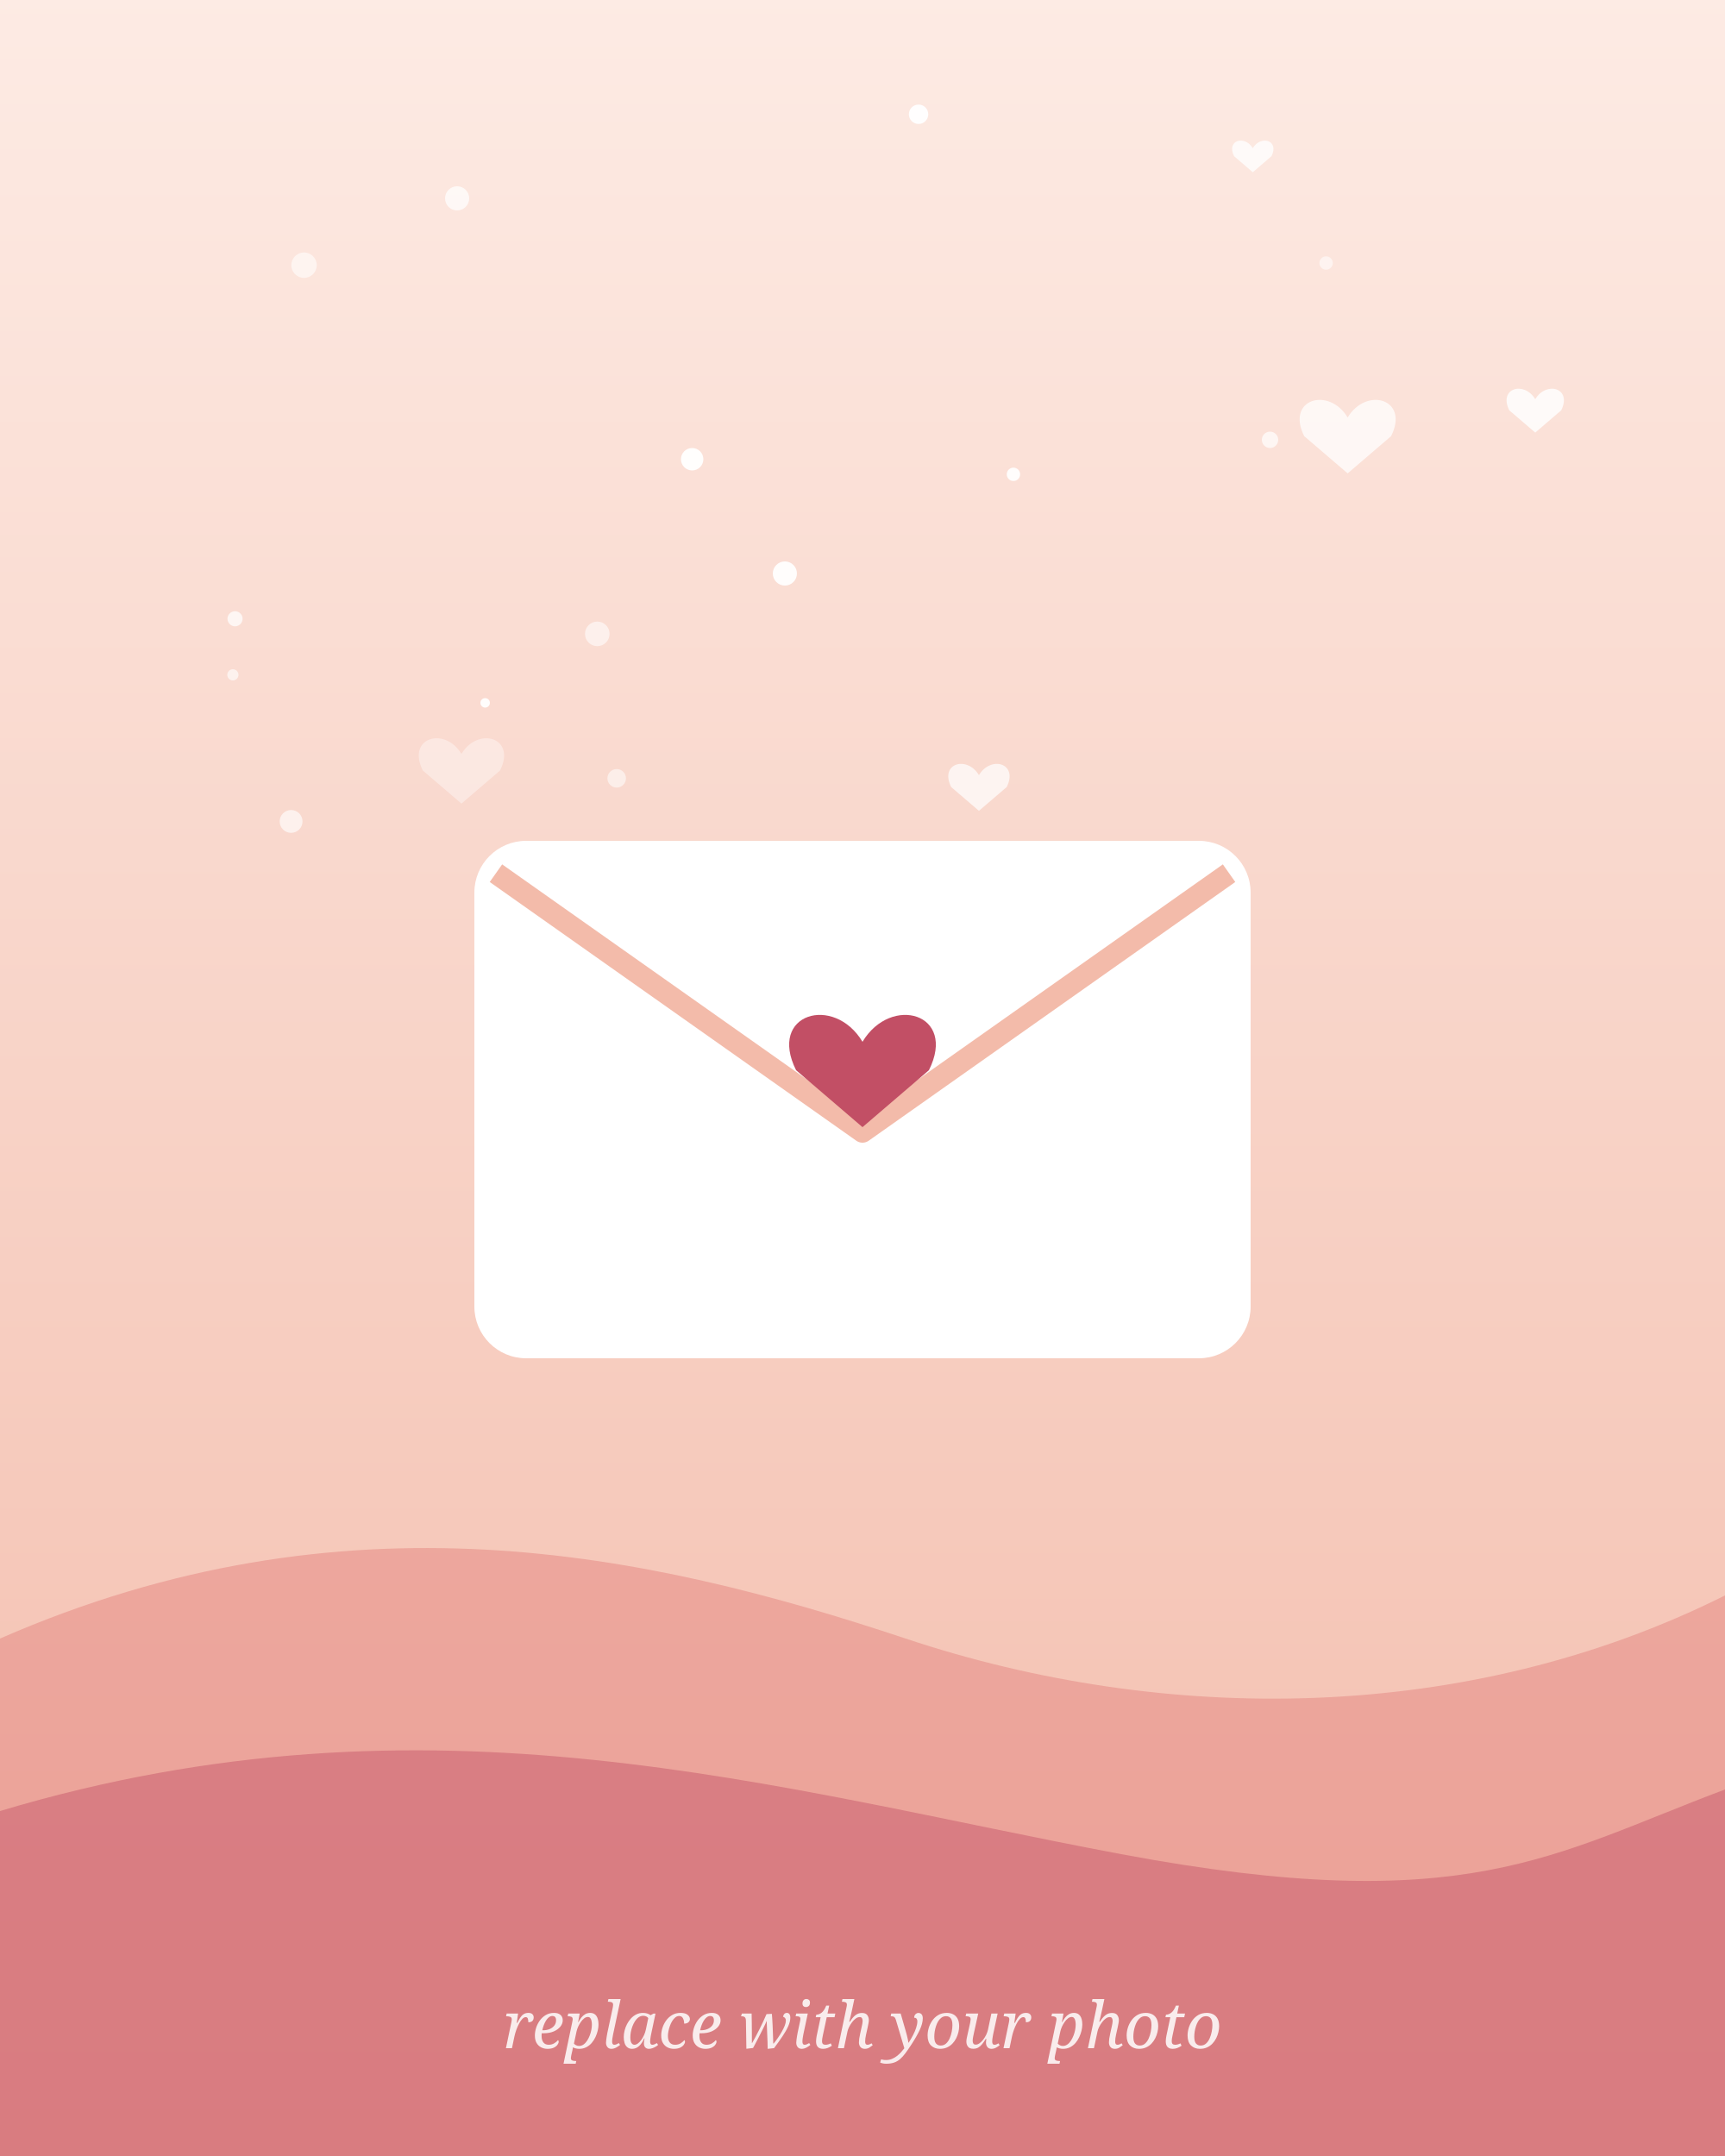
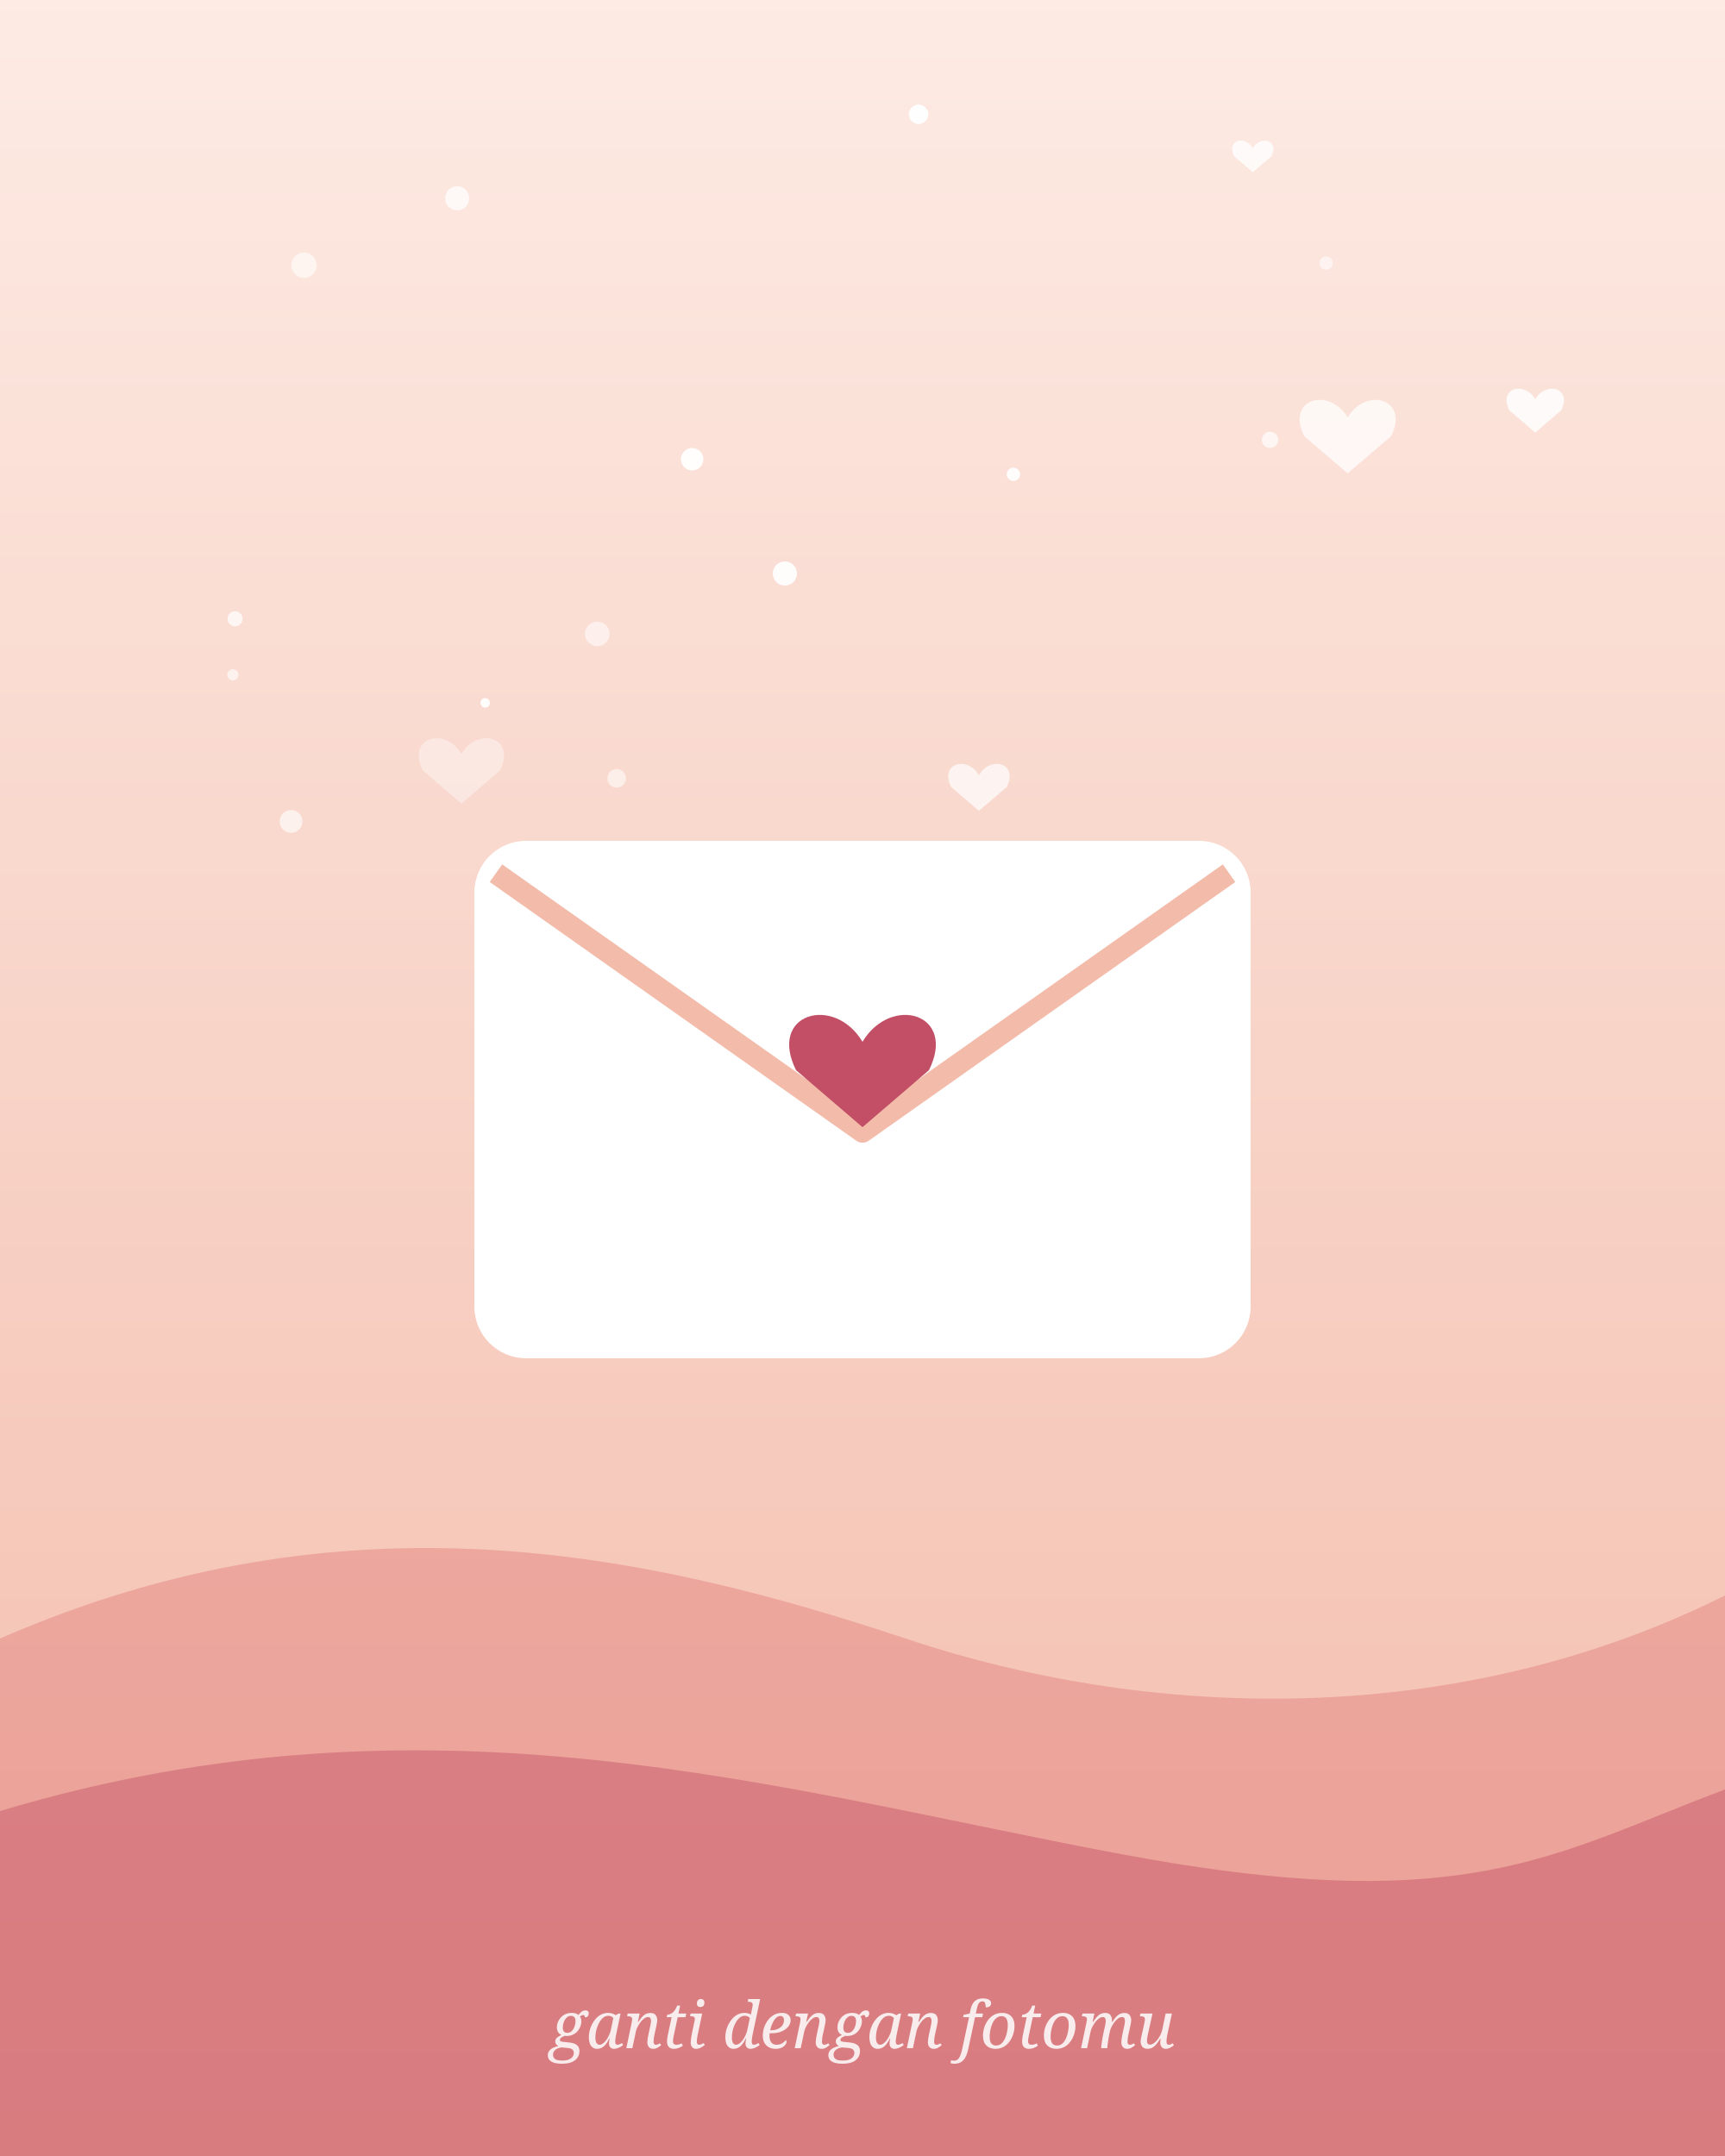
- <svg xmlns="http://www.w3.org/2000/svg" viewBox="0 0 800 1000" width="800" height="1000" role="img" aria-label="replace with your photo">
+ <svg xmlns="http://www.w3.org/2000/svg" viewBox="0 0 800 1000" width="800" height="1000" role="img" aria-label="ganti dengan fotomu">
  <defs>
    <linearGradient id="g" x1="0" y1="0" x2="0" y2="1">
      <stop offset="0" stop-color="#FDEBE4" />
      <stop offset="1" stop-color="#F3BBAA" />
    </linearGradient>
  </defs>
  <rect width="800" height="1000" fill="url(#g)" />
  <circle cx="212" cy="92" r="5.6" fill="#fff" opacity="0.73" />
  <circle cx="321" cy="213" r="5.2" fill="#fff" opacity="0.96" />
  <circle cx="108" cy="313" r="2.6" fill="#fff" opacity="0.62" />
  <circle cx="470" cy="220" r="3.1" fill="#fff" opacity="0.93" />
  <circle cx="277" cy="294" r="5.7" fill="#fff" opacity="0.56" />
  <circle cx="615" cy="122" r="3.1" fill="#fff" opacity="0.55" />
  <circle cx="141" cy="123" r="5.9" fill="#fff" opacity="0.56" />
  <circle cx="286" cy="361" r="4.3" fill="#fff" opacity="0.54" />
  <circle cx="135" cy="381" r="5.3" fill="#fff" opacity="0.63" />
  <circle cx="426" cy="53" r="4.5" fill="#fff" opacity="0.95" />
  <circle cx="109" cy="287" r="3.5" fill="#fff" opacity="0.72" />
  <circle cx="589" cy="204" r="3.8" fill="#fff" opacity="0.69" />
  <circle cx="364" cy="266" r="5.6" fill="#fff" opacity="0.93" />
  <circle cx="225" cy="326" r="2.2" fill="#fff" opacity="0.93" />
  <path transform="translate(712 180) scale(0.86)" d="M0 6C-6-4-20 0-14 12L0 24 14 12C20 0 6-4 0 6Z" fill="#fff" opacity="0.83" />
  <path transform="translate(581 65) scale(0.62)" d="M0 6C-6-4-20 0-14 12L0 24 14 12C20 0 6-4 0 6Z" fill="#fff" opacity="0.79" />
  <path transform="translate(381 415) scale(0.56)" d="M0 6C-6-4-20 0-14 12L0 24 14 12C20 0 6-4 0 6Z" fill="#fff" opacity="0.41" />
  <path transform="translate(454 354) scale(0.92)" d="M0 6C-6-4-20 0-14 12L0 24 14 12C20 0 6-4 0 6Z" fill="#fff" opacity="0.71" />
  <path transform="translate(214 342) scale(1.28)" d="M0 6C-6-4-20 0-14 12L0 24 14 12C20 0 6-4 0 6Z" fill="#fff" opacity="0.38" />
  <path transform="translate(333 454) scale(1.17)" d="M0 6C-6-4-20 0-14 12L0 24 14 12C20 0 6-4 0 6Z" fill="#fff" opacity="0.84" />
  <path transform="translate(625 185) scale(1.44)" d="M0 6C-6-4-20 0-14 12L0 24 14 12C20 0 6-4 0 6Z" fill="#fff" opacity="0.75" />
  <rect x="220" y="390" width="360" height="240" rx="24" fill="#fff" />
  <path d="M230 405l170 120 170-120" stroke="#F3BBAA" stroke-width="10" fill="none" stroke-linejoin="round" />
  <path transform="translate(400 470) scale(2.2)" d="M0 6C-6-4-20 0-14 12L0 24 14 12C20 0 6-4 0 6Z" fill="#C24F65" />
  <path d="M0 760C160 690 300 720 420 760S680 800 800 740V1000H0Z" fill="#E58A85" opacity=".55" />
  <path d="M0 840C200 780 360 830 520 860S720 860 800 830V1000H0Z" fill="#C24F65" opacity=".45" />
-   <text x="400" y="950" text-anchor="middle" font-family="Georgia, serif" font-style="italic" font-size="30" fill="#fff" opacity=".85">replace with your photo</text>
+   <text x="400" y="950" text-anchor="middle" font-family="Georgia, serif" font-style="italic" font-size="30" fill="#fff" opacity=".85">ganti dengan fotomu</text>
</svg>
